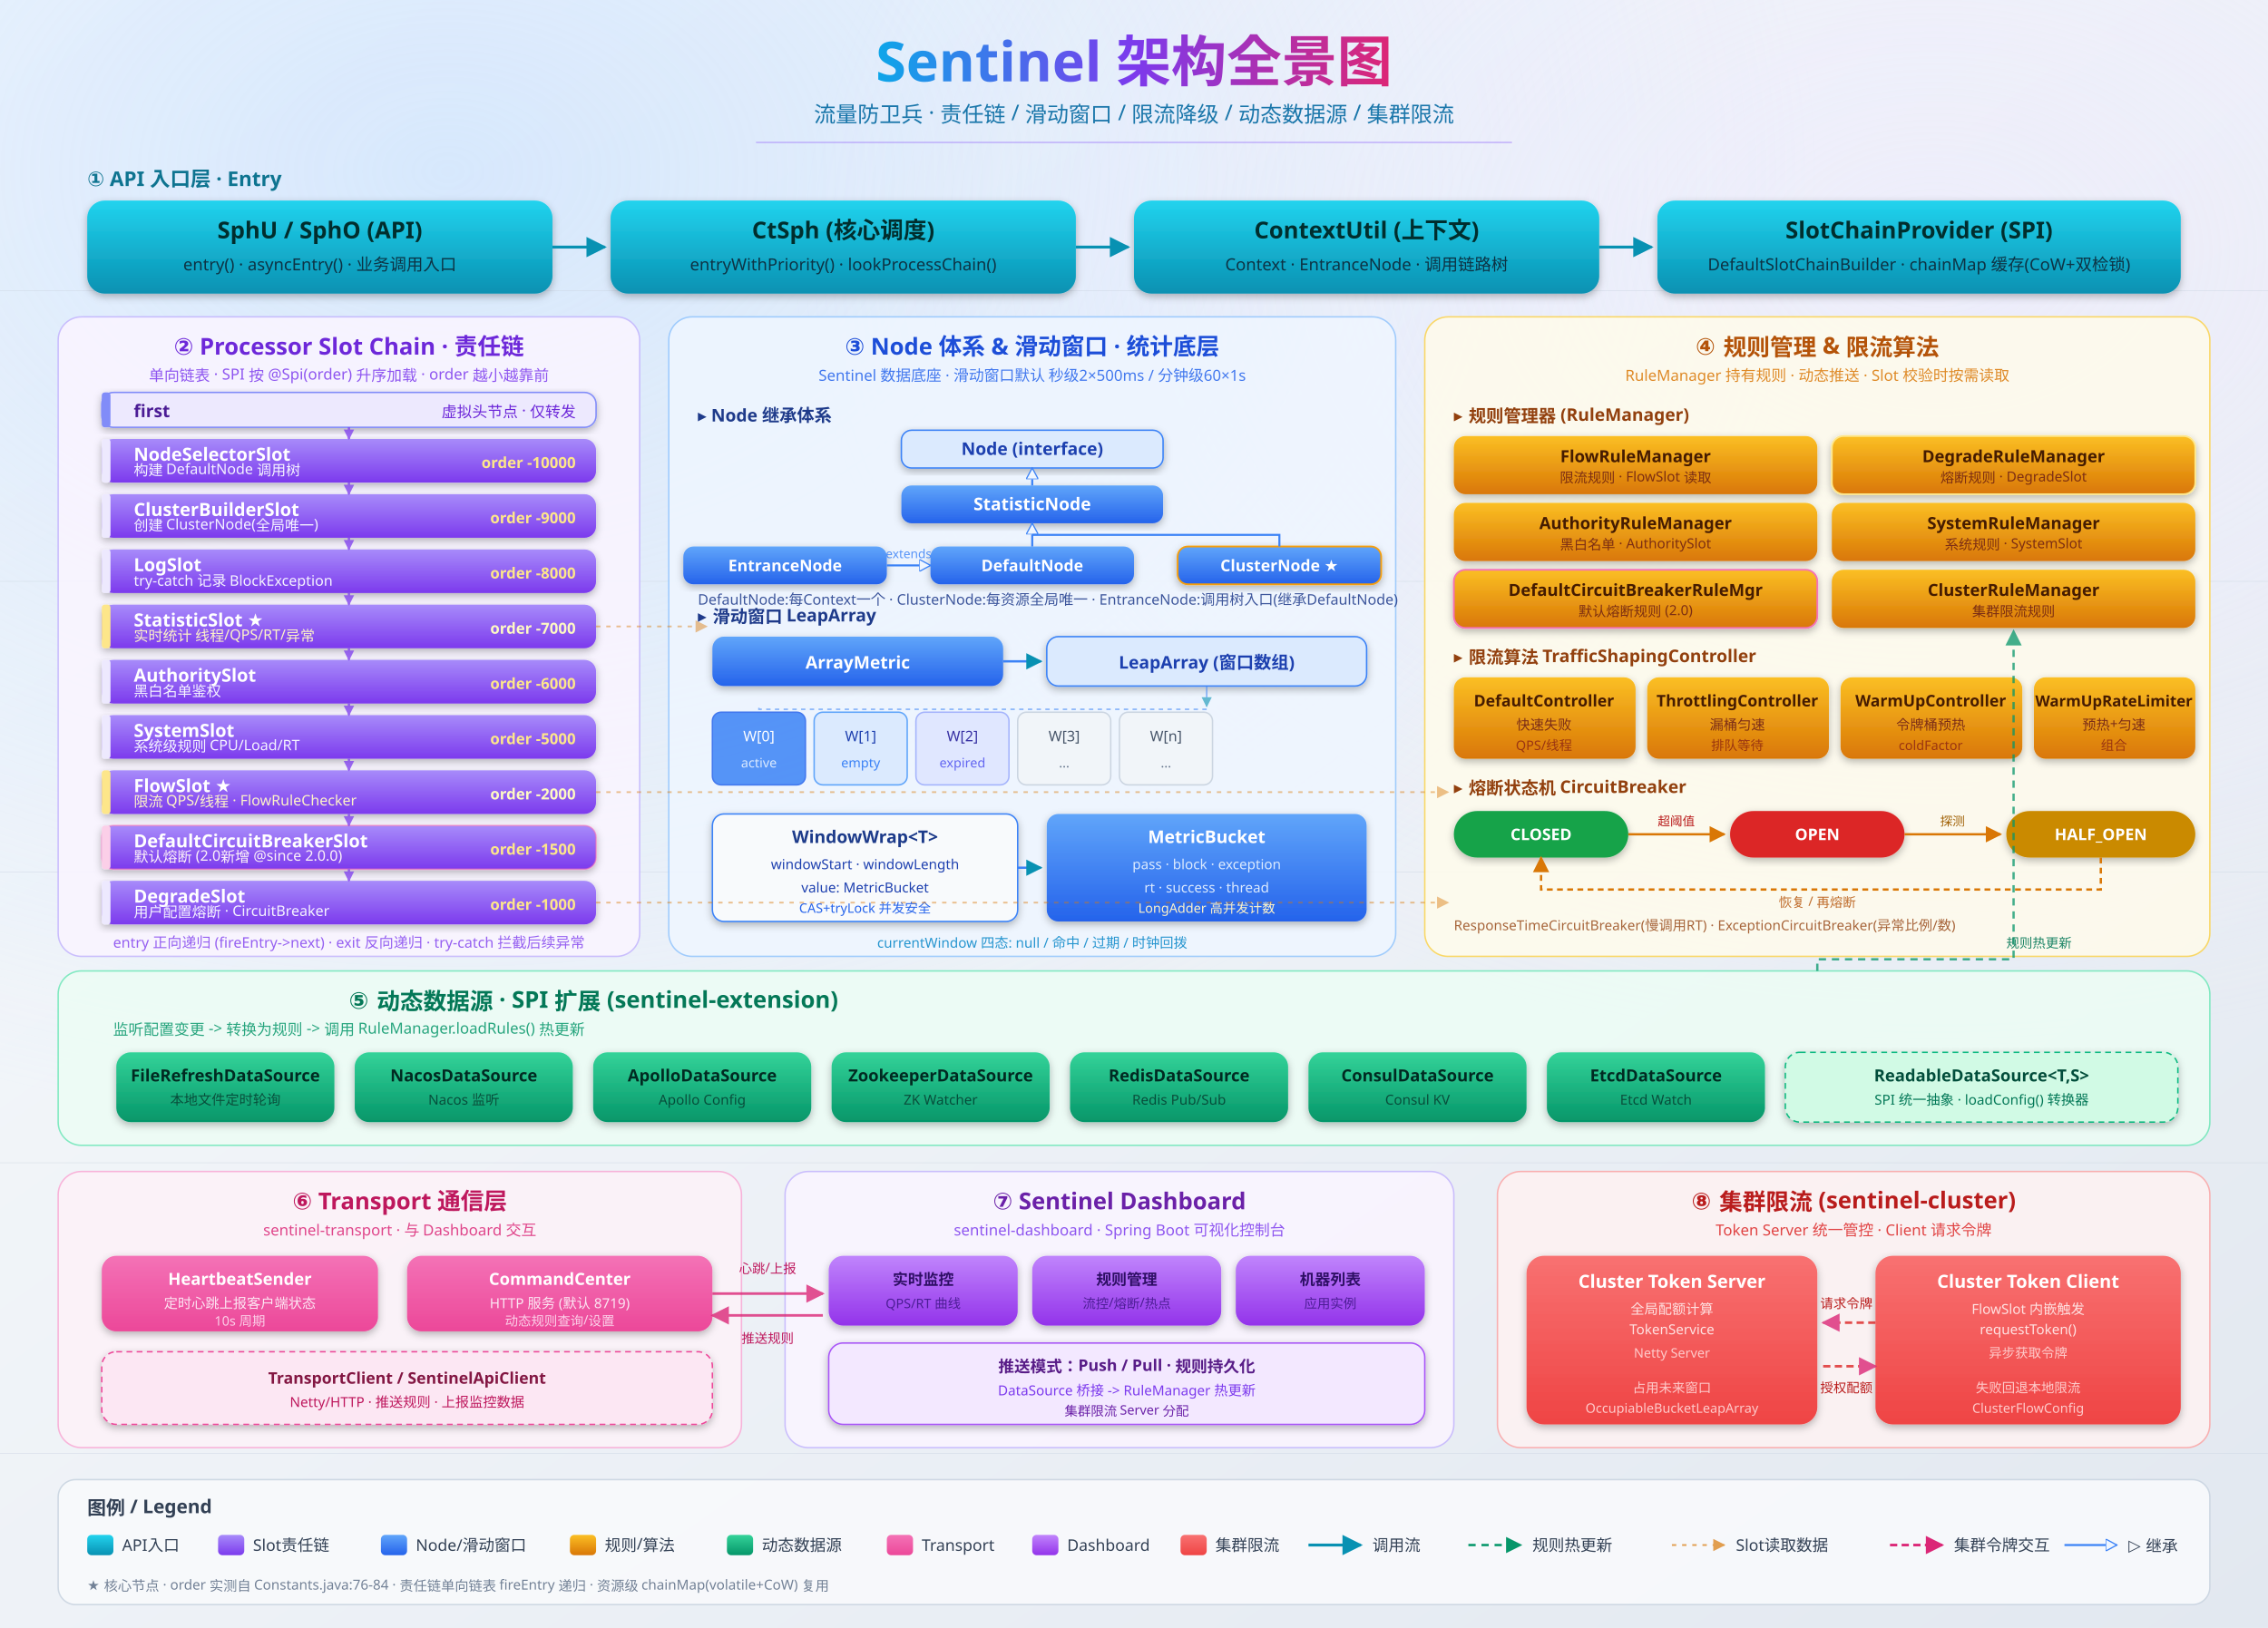
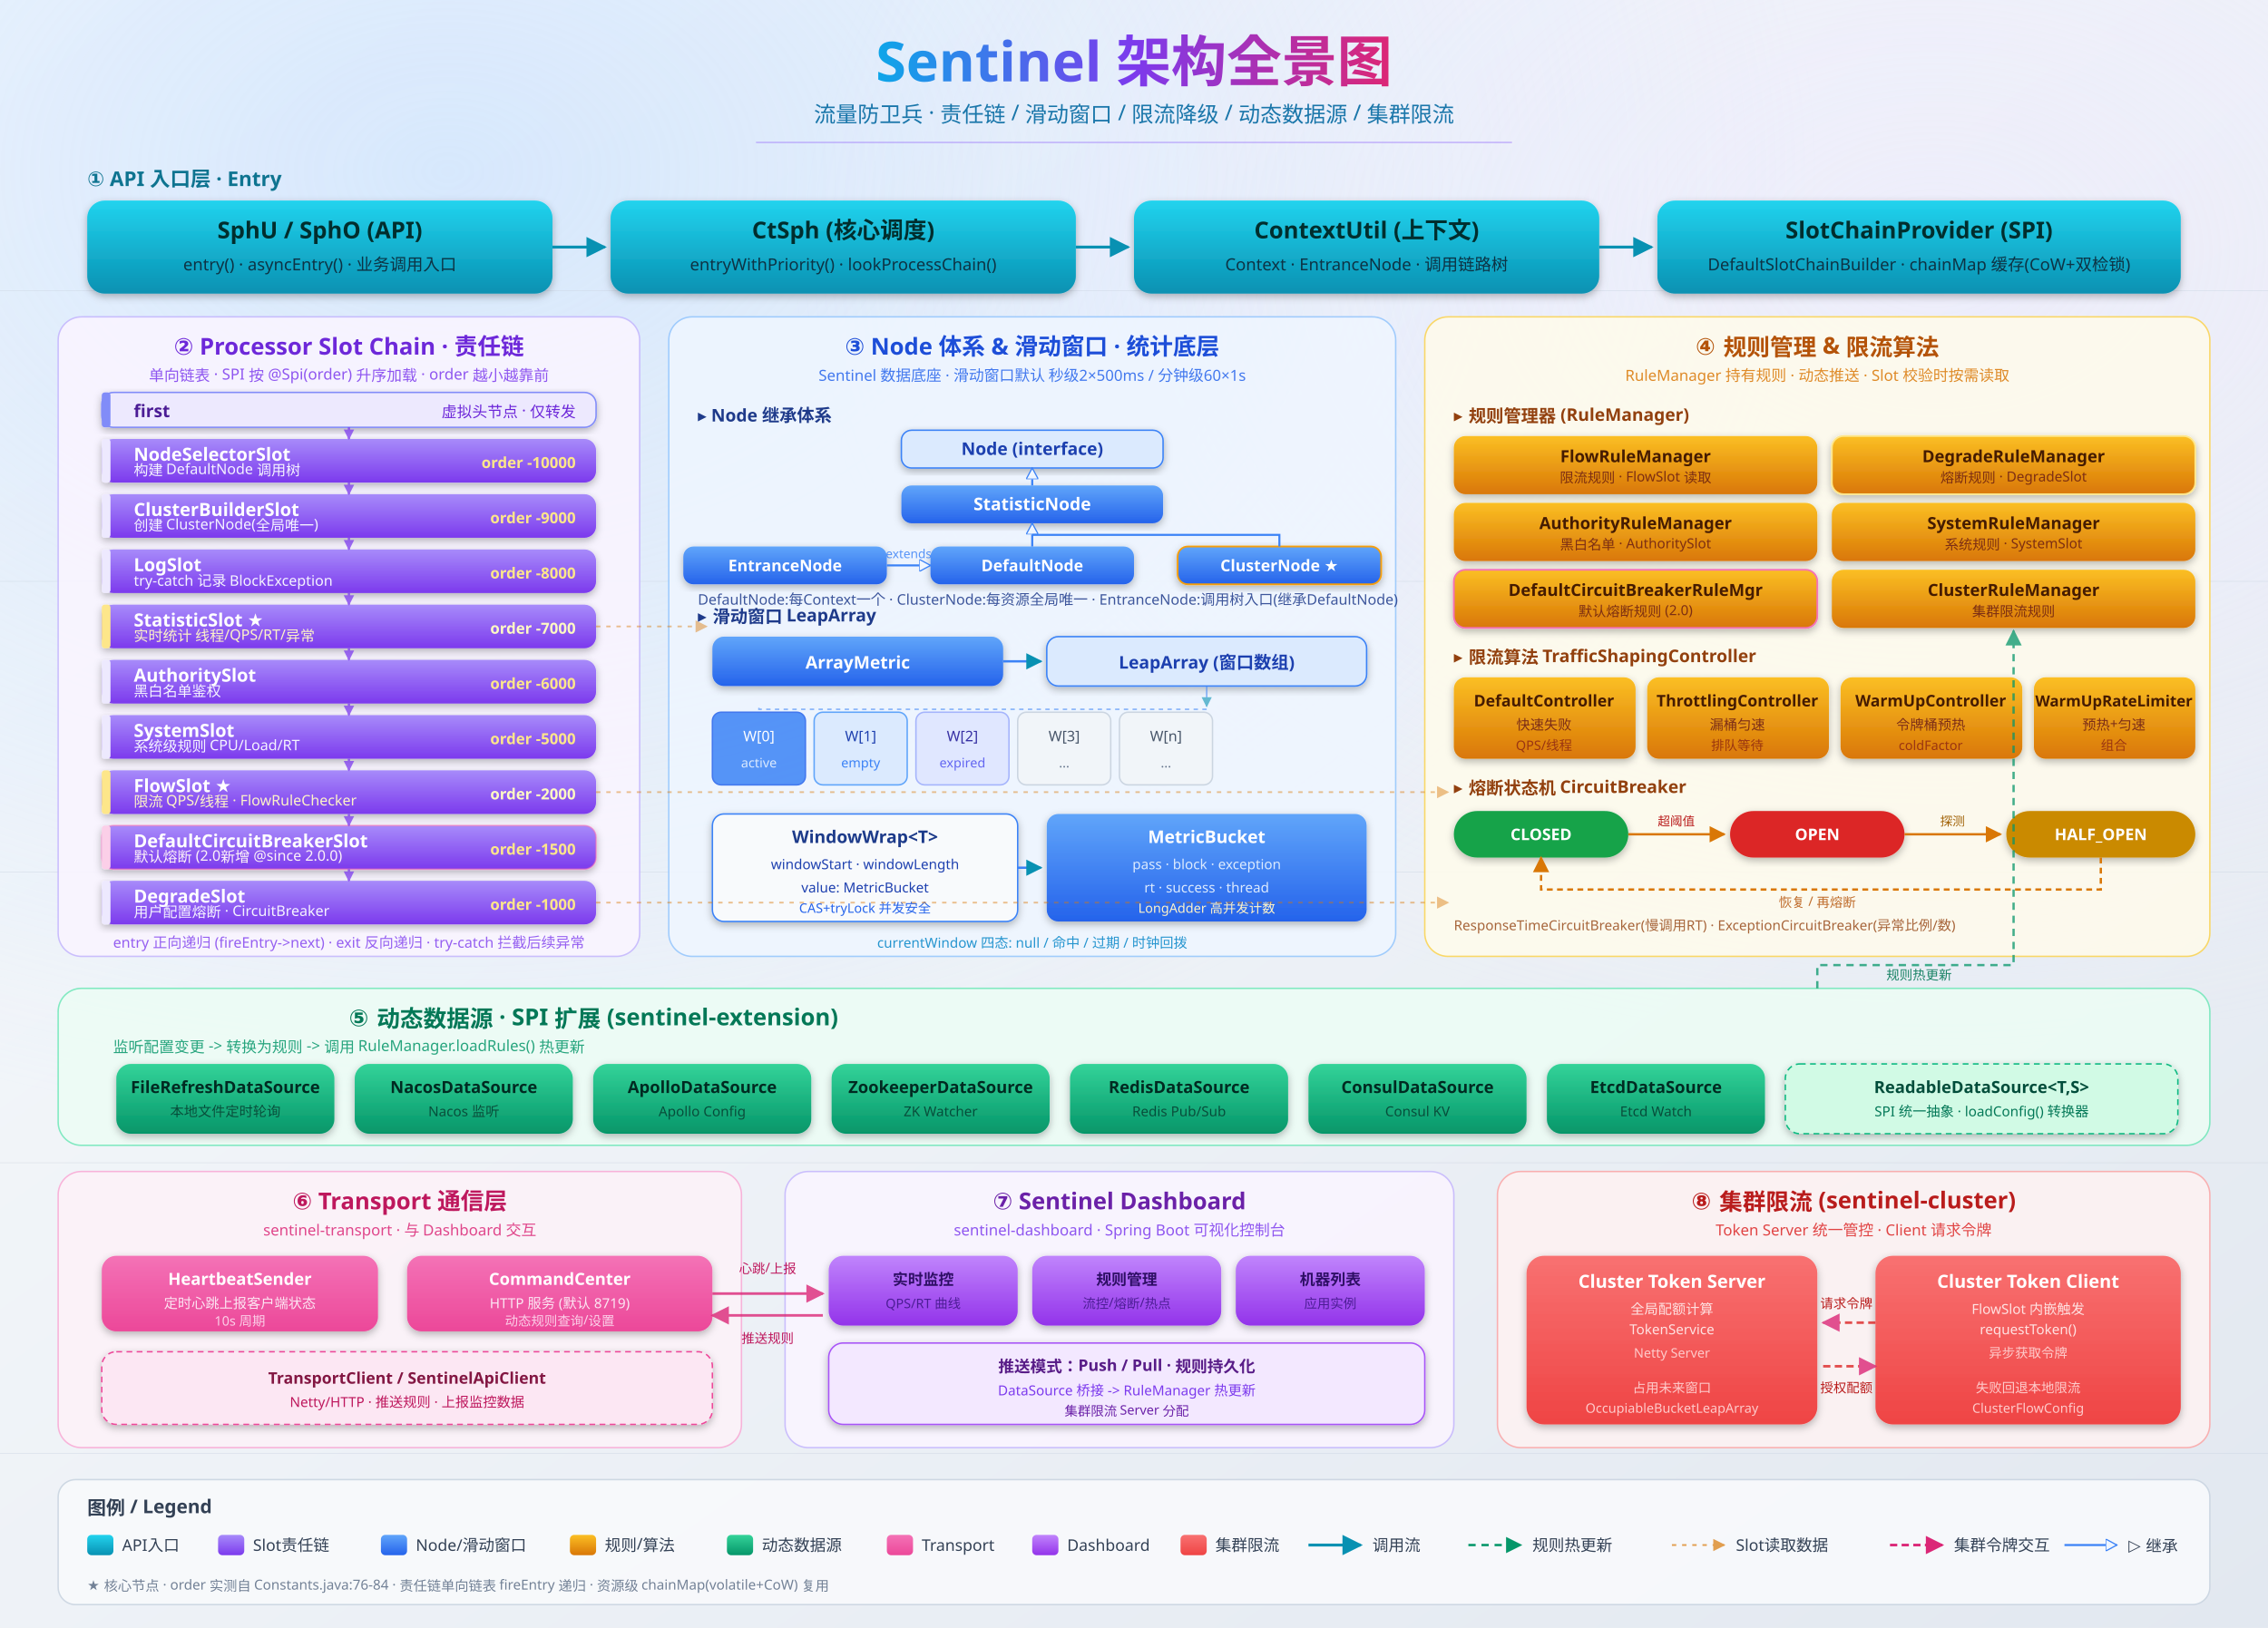
<svg xmlns="http://www.w3.org/2000/svg" width="1560" height="1120" viewBox="0 0 1560 1120" font-family="'Microsoft YaHei','PingFang SC','Segoe UI',sans-serif">
  <defs>
    <linearGradient id="bgGrad" x1="0" y1="0" x2="1" y2="1">
      <stop offset="0" stop-color="#f8fafc" />
      <stop offset="0.5" stop-color="#eef2f7" />
      <stop offset="1" stop-color="#e2e8f0" />
    </linearGradient>
    <radialGradient id="glow1" cx="0.2" cy="0.1" r="0.6">
      <stop offset="0" stop-color="#bfdbfe" stop-opacity="0.55" />
      <stop offset="1" stop-color="#bfdbfe" stop-opacity="0" />
    </radialGradient>
    <radialGradient id="glow2" cx="0.85" cy="0.15" r="0.5">
      <stop offset="0" stop-color="#ede9fe" stop-opacity="0.5" />
      <stop offset="1" stop-color="#ede9fe" stop-opacity="0" />
    </radialGradient>
    <linearGradient id="gEntry" x1="0" y1="0" x2="0" y2="1">
      <stop offset="0" stop-color="#22d3ee" />
      <stop offset="1" stop-color="#0891b2" />
    </linearGradient>
    <linearGradient id="gSlot" x1="0" y1="0" x2="0" y2="1">
      <stop offset="0" stop-color="#a78bfa" />
      <stop offset="1" stop-color="#7c3aed" />
    </linearGradient>
    <linearGradient id="gNode" x1="0" y1="0" x2="0" y2="1">
      <stop offset="0" stop-color="#60a5fa" />
      <stop offset="1" stop-color="#2563eb" />
    </linearGradient>
    <linearGradient id="gRule" x1="0" y1="0" x2="0" y2="1">
      <stop offset="0" stop-color="#fbbf24" />
      <stop offset="1" stop-color="#d97706" />
    </linearGradient>
    <linearGradient id="gDs" x1="0" y1="0" x2="0" y2="1">
      <stop offset="0" stop-color="#34d399" />
      <stop offset="1" stop-color="#059669" />
    </linearGradient>
    <linearGradient id="gTrans" x1="0" y1="0" x2="0" y2="1">
      <stop offset="0" stop-color="#f472b6" />
      <stop offset="1" stop-color="#ec4899" />
    </linearGradient>
    <linearGradient id="gCluster" x1="0" y1="0" x2="0" y2="1">
      <stop offset="0" stop-color="#f87171" />
      <stop offset="1" stop-color="#ef4444" />
    </linearGradient>
    <linearGradient id="gDash" x1="0" y1="0" x2="0" y2="1">
      <stop offset="0" stop-color="#c084fc" />
      <stop offset="1" stop-color="#9333ea" />
    </linearGradient>
    <linearGradient id="titleGrad" x1="0" y1="0" x2="1" y2="0">
      <stop offset="0" stop-color="#0ea5e9" />
      <stop offset="0.5" stop-color="#7c3aed" />
      <stop offset="1" stop-color="#db2777" />
    </linearGradient>
    <filter id="shadow" x="-20%" y="-20%" width="140%" height="140%">
      <feGaussianBlur in="SourceAlpha" stdDeviation="2.5" />
      <feOffset dx="0" dy="2" result="off" />
      <feComponentTransfer>
        <feFuncA type="linear" slope="0.28" />
      </feComponentTransfer>
      <feMerge>
        <feMergeNode />
        <feMergeNode in="SourceGraphic" />
      </feMerge>
    </filter>
    <marker id="arr" viewBox="0 0 10 10" refX="9" refY="5" markerWidth="7" markerHeight="7" orient="auto">
      <path d="M0,0 L10,5 L0,10 z" fill="#0891b2" />
    </marker>
    <marker id="arrV" viewBox="0 0 10 10" refX="9" refY="5" markerWidth="7" markerHeight="7" orient="auto">
      <path d="M0,0 L10,5 L0,10 z" fill="#7c3aed" />
    </marker>
    <marker id="arrG" viewBox="0 0 10 10" refX="9" refY="5" markerWidth="7" markerHeight="7" orient="auto">
      <path d="M0,0 L10,5 L0,10 z" fill="#059669" />
    </marker>
    <marker id="arrP" viewBox="0 0 10 10" refX="9" refY="5" markerWidth="7" markerHeight="7" orient="auto">
      <path d="M0,0 L10,5 L0,10 z" fill="#db2777" />
    </marker>
    <marker id="arrD" viewBox="0 0 10 10" refX="9" refY="5" markerWidth="7" markerHeight="7" orient="auto">
      <path d="M0,0 L10,5 L0,10 z" fill="#d97706" />
    </marker>
    <marker id="arrVs" viewBox="0 0 10 10" refX="9" refY="5" markerWidth="4.5" markerHeight="4.5" orient="auto">
      <path d="M0,0 L10,5 L0,10 z" fill="#7c3aed" />
    </marker>
    <marker id="arrUml" viewBox="0 0 12 12" refX="11" refY="6" markerWidth="6" markerHeight="6" orient="auto">
      <path d="M0,0 L11,6 L0,12 z" fill="#eff6ff" stroke="#3b82f6" stroke-width="1.2" />
    </marker>
  </defs>
  <rect width="1560" height="1120" fill="url(#bgGrad)" />
  <rect width="1560" height="1120" fill="url(#glow1)" />
  <rect width="1560" height="1120" fill="url(#glow2)" />
  <g stroke="#cbd5e1" stroke-width="0.5" opacity="0.55">
    <path d="M0 200 H1560 M0 400 H1560 M0 600 H1560 M0 800 H1560 M0 1000 H1560" />
  </g>
  <text x="780" y="56" text-anchor="middle" font-size="38" font-weight="800" fill="url(#titleGrad)">Sentinel 架构全景图</text>
  <text x="780" y="84" text-anchor="middle" font-size="15" fill="#0369a1" opacity="0.9">流量防卫兵 · 责任链 / 滑动窗口 / 限流降级 / 动态数据源 / 集群限流</text>
  <line x1="520" y1="98" x2="1040" y2="98" stroke="#a78bfa" stroke-width="1" opacity="0.6" />
  <text x="60" y="128" font-size="14" font-weight="700" fill="#0e7490">① API 入口层 · Entry</text>
  <g filter="url(#shadow)">
    <rect x="60" y="138" width="320" height="64" rx="12" fill="url(#gEntry)" />
    <text x="220" y="164" text-anchor="middle" font-size="16" font-weight="700" fill="#042f2e">SphU / SphO  (API)</text>
    <text x="220" y="186" text-anchor="middle" font-size="11.5" fill="#083344">entry() · asyncEntry() · 业务调用入口</text>
  </g>
  <g filter="url(#shadow)">
    <rect x="420" y="138" width="320" height="64" rx="12" fill="url(#gEntry)" />
    <text x="580" y="164" text-anchor="middle" font-size="16" font-weight="700" fill="#042f2e">CtSph  (核心调度)</text>
    <text x="580" y="186" text-anchor="middle" font-size="11.5" fill="#083344">entryWithPriority() · lookProcessChain()</text>
  </g>
  <g filter="url(#shadow)">
    <rect x="780" y="138" width="320" height="64" rx="12" fill="url(#gEntry)" />
    <text x="940" y="164" text-anchor="middle" font-size="16" font-weight="700" fill="#042f2e">ContextUtil  (上下文)</text>
    <text x="940" y="186" text-anchor="middle" font-size="11.5" fill="#083344">Context · EntranceNode · 调用链路树</text>
  </g>
  <g filter="url(#shadow)">
    <rect x="1140" y="138" width="360" height="64" rx="12" fill="url(#gEntry)" />
    <text x="1320" y="164" text-anchor="middle" font-size="16" font-weight="700" fill="#042f2e">SlotChainProvider (SPI)</text>
    <text x="1320" y="186" text-anchor="middle" font-size="11.5" fill="#083344">DefaultSlotChainBuilder · chainMap 缓存(CoW+双检锁)</text>
  </g>
  <g stroke="#0891b2" stroke-width="2" fill="none" marker-end="url(#arr)">
    <path d="M380 170 H416" />
    <path d="M740 170 H776" />
    <path d="M1100 170 H1136" />
  </g>
  <rect x="40" y="218" width="400" height="440" rx="16" fill="#faf5ff" opacity="0.85" stroke="#c4b5fd" stroke-width="1" />
  <text x="240" y="244" text-anchor="middle" font-size="16" font-weight="700" fill="#6d28d9">② Processor Slot Chain · 责任链</text>
  <text x="240" y="262" text-anchor="middle" font-size="10.5" fill="#7c3aed" opacity="0.85">单向链表 · SPI 按 @Spi(order) 升序加载 · order 越小越靠前</text>
  <g filter="url(#shadow)">
    <rect x="70" y="270" width="340" height="24" rx="8" fill="#ede9fe" stroke="#818cf8" stroke-width="1" />
    <rect x="70" y="270" width="6" height="24" rx="2" fill="#818cf8" />
    <text x="92" y="287" font-size="12" font-weight="700" fill="#4c1d95">first</text>
    <text x="396" y="287" text-anchor="end" font-size="10.5" fill="#6d28d9">虚拟头节点 · 仅转发</text>
  </g>
  <g filter="url(#shadow)">
    <rect x="70" y="302" width="340" height="30" rx="8" fill="url(#gSlot)" />
    <rect x="70" y="302" width="6" height="30" rx="2" fill="#ede9fe" />
    <text x="92" y="317" font-size="12.5" font-weight="700" fill="#fff">NodeSelectorSlot</text>
    <text x="92" y="327" font-size="10" fill="#f5f3ff">构建 DefaultNode 调用树</text>
    <text x="396" y="322" text-anchor="end" font-size="10.5" font-weight="700" fill="#fde68a">order -10000</text>
  </g>
  <g filter="url(#shadow)">
    <rect x="70" y="340" width="340" height="30" rx="8" fill="url(#gSlot)" />
    <rect x="70" y="340" width="6" height="30" rx="2" fill="#ede9fe" />
    <text x="92" y="355" font-size="12.5" font-weight="700" fill="#fff">ClusterBuilderSlot</text>
    <text x="92" y="365" font-size="10" fill="#f5f3ff">创建 ClusterNode(全局唯一)</text>
    <text x="396" y="360" text-anchor="end" font-size="10.5" font-weight="700" fill="#fde68a">order -9000</text>
  </g>
  <g filter="url(#shadow)">
    <rect x="70" y="378" width="340" height="30" rx="8" fill="url(#gSlot)" />
    <rect x="70" y="378" width="6" height="30" rx="2" fill="#ede9fe" />
    <text x="92" y="393" font-size="12.5" font-weight="700" fill="#fff">LogSlot</text>
    <text x="92" y="403" font-size="10" fill="#f5f3ff">try-catch 记录 BlockException</text>
    <text x="396" y="398" text-anchor="end" font-size="10.5" font-weight="700" fill="#fde68a">order -8000</text>
  </g>
  <g filter="url(#shadow)">
    <rect x="70" y="416" width="340" height="30" rx="8" fill="url(#gSlot)" />
    <rect x="70" y="416" width="6" height="30" rx="2" fill="#fde68a" />
    <text x="92" y="431" font-size="12.5" font-weight="700" fill="#fff">StatisticSlot  ★</text>
    <text x="92" y="441" font-size="10" fill="#fef3c7">实时统计 线程/QPS/RT/异常</text>
    <text x="396" y="436" text-anchor="end" font-size="10.5" font-weight="700" fill="#fef9c3">order -7000</text>
  </g>
  <g filter="url(#shadow)">
    <rect x="70" y="454" width="340" height="30" rx="8" fill="url(#gSlot)" />
    <rect x="70" y="454" width="6" height="30" rx="2" fill="#ede9fe" />
    <text x="92" y="469" font-size="12.5" font-weight="700" fill="#fff">AuthoritySlot</text>
    <text x="92" y="479" font-size="10" fill="#f5f3ff">黑白名单鉴权</text>
    <text x="396" y="474" text-anchor="end" font-size="10.5" font-weight="700" fill="#fde68a">order -6000</text>
  </g>
  <g filter="url(#shadow)">
    <rect x="70" y="492" width="340" height="30" rx="8" fill="url(#gSlot)" />
    <rect x="70" y="492" width="6" height="30" rx="2" fill="#ede9fe" />
    <text x="92" y="507" font-size="12.5" font-weight="700" fill="#fff">SystemSlot</text>
    <text x="92" y="517" font-size="10" fill="#f5f3ff">系统级规则 CPU/Load/RT</text>
    <text x="396" y="512" text-anchor="end" font-size="10.5" font-weight="700" fill="#fde68a">order -5000</text>
  </g>
  <g filter="url(#shadow)">
    <rect x="70" y="530" width="340" height="30" rx="8" fill="url(#gSlot)" />
    <rect x="70" y="530" width="6" height="30" rx="2" fill="#fde68a" />
    <text x="92" y="545" font-size="12.5" font-weight="700" fill="#fff">FlowSlot  ★</text>
    <text x="92" y="555" font-size="10" fill="#fef3c7">限流 QPS/线程 · FlowRuleChecker</text>
    <text x="396" y="550" text-anchor="end" font-size="10.5" font-weight="700" fill="#fef9c3">order -2000</text>
  </g>
  <g filter="url(#shadow)">
    <rect x="70" y="568" width="340" height="30" rx="8" fill="url(#gSlot)" stroke="#f472b6" stroke-width="1" stroke-opacity="0.6" />
    <rect x="70" y="568" width="6" height="30" rx="2" fill="#fbcfe8" />
    <text x="92" y="583" font-size="12.5" font-weight="700" fill="#fff">DefaultCircuitBreakerSlot</text>
    <text x="92" y="593" font-size="10" fill="#fdf2f8">默认熔断 (2.0新增 @since 2.0.0)</text>
    <text x="396" y="588" text-anchor="end" font-size="10.5" font-weight="700" fill="#fde68a">order -1500</text>
  </g>
  <g filter="url(#shadow)">
    <rect x="70" y="606" width="340" height="30" rx="8" fill="url(#gSlot)" />
    <rect x="70" y="606" width="6" height="30" rx="2" fill="#ede9fe" />
    <text x="92" y="621" font-size="12.5" font-weight="700" fill="#fff">DegradeSlot</text>
    <text x="92" y="631" font-size="10" fill="#f5f3ff">用户配置熔断 · CircuitBreaker</text>
    <text x="396" y="626" text-anchor="end" font-size="10.5" font-weight="700" fill="#fde68a">order -1000</text>
  </g>
  <g stroke="#7c3aed" stroke-width="1.6" fill="none" marker-end="url(#arrVs)" opacity="0.75">
    <path d="M240 294 V302" />
    <path d="M240 332 V340" />
    <path d="M240 370 V378" />
    <path d="M240 408 V416" />
    <path d="M240 446 V454" />
    <path d="M240 484 V492" />
    <path d="M240 522 V530" />
    <path d="M240 560 V568" />
    <path d="M240 598 V606" />
  </g>
  <text x="240" y="652" text-anchor="middle" font-size="10" fill="#7c3aed" opacity="0.8">entry 正向递归 (fireEntry-&gt;next) · exit 反向递归 · try-catch 拦截后续异常</text>
  <rect x="460" y="218" width="500" height="440" rx="16" fill="#eff6ff" opacity="0.85" stroke="#93c5fd" stroke-width="1" />
  <text x="710" y="244" text-anchor="middle" font-size="16" font-weight="700" fill="#1d4ed8">③ Node 体系 &amp; 滑动窗口 · 统计底层</text>
  <text x="710" y="262" text-anchor="middle" font-size="10.5" fill="#2563eb" opacity="0.85">Sentinel 数据底座 · 滑动窗口默认 秒级2×500ms / 分钟级60×1s</text>
  <text x="480" y="290" font-size="12" font-weight="700" fill="#1e3a8a">▸ Node 继承体系</text>
  <g filter="url(#shadow)">
    <rect x="620" y="296" width="180" height="26" rx="7" fill="#dbeafe" stroke="#3b82f6" stroke-width="1" />
    <text x="710" y="313" text-anchor="middle" font-size="12" font-weight="700" fill="#1e40af">Node (interface)</text>
  </g>
  <g filter="url(#shadow)">
    <rect x="620" y="334" width="180" height="26" rx="7" fill="url(#gNode)" />
    <text x="710" y="351" text-anchor="middle" font-size="12" font-weight="700" fill="#fff">StatisticNode</text>
  </g>
  <path d="M710 334 V322" stroke="#3b82f6" stroke-width="1.4" fill="none" marker-end="url(#arrUml)" />
  <g filter="url(#shadow)">
    <rect x="470" y="376" width="140" height="26" rx="7" fill="url(#gNode)" />
    <text x="540" y="393" text-anchor="middle" font-size="11" font-weight="700" fill="#fff">EntranceNode</text>
  </g>
  <g filter="url(#shadow)">
    <rect x="640" y="376" width="140" height="26" rx="7" fill="url(#gNode)" />
    <text x="710" y="393" text-anchor="middle" font-size="11" font-weight="700" fill="#fff">DefaultNode</text>
  </g>
  <g filter="url(#shadow)">
    <rect x="810" y="376" width="140" height="26" rx="7" fill="url(#gNode)" stroke="#f59e0b" stroke-width="1.2" />
    <text x="880" y="393" text-anchor="middle" font-size="11" font-weight="700" fill="#fff">ClusterNode ★</text>
  </g>
  <path d="M710 376 V360" stroke="#3b82f6" stroke-width="1.4" fill="none" marker-end="url(#arrUml)" />
  <path d="M710 368 H880 V376" stroke="#3b82f6" stroke-width="1.4" fill="none" />
  <path d="M610 389 H640" stroke="#3b82f6" stroke-width="1.4" fill="none" marker-end="url(#arrUml)" />
  <text x="625" y="384" text-anchor="middle" font-size="8.5" fill="#3b82f6" opacity="0.85">extends</text>
  <text x="480" y="416" font-size="10" fill="#1e3a8a" opacity="0.85">DefaultNode:每Context一个 · ClusterNode:每资源全局唯一 · EntranceNode:调用树入口(继承DefaultNode)</text>
  <text x="480" y="428" font-size="12" font-weight="700" fill="#1e3a8a">▸ 滑动窗口 LeapArray</text>
  <g filter="url(#shadow)">
    <rect x="490" y="438" width="200" height="34" rx="8" fill="url(#gNode)" />
    <text x="590" y="460" text-anchor="middle" font-size="12" font-weight="700" fill="#fff">ArrayMetric</text>
  </g>
  <g filter="url(#shadow)">
    <rect x="720" y="438" width="220" height="34" rx="8" fill="#dbeafe" stroke="#3b82f6" stroke-width="1" />
    <text x="830" y="460" text-anchor="middle" font-size="12" font-weight="700" fill="#1e40af">LeapArray (窗口数组)</text>
  </g>
  <path d="M690 455 H716" stroke="#3b82f6" stroke-width="1.6" marker-end="url(#arr)" />
  <g>
    <rect x="490" y="490" width="64" height="50" rx="6" fill="#3b82f6" opacity="0.85" stroke="#2563eb" />
    <text x="522" y="510" text-anchor="middle" font-size="10" fill="#fff">W[0]</text>
    <text x="522" y="528" text-anchor="middle" font-size="9" fill="#dbeafe">active</text>
    <rect x="560" y="490" width="64" height="50" rx="6" fill="#dbeafe" stroke="#60a5fa" />
    <text x="592" y="510" text-anchor="middle" font-size="10" fill="#1e40af">W[1]</text>
    <text x="592" y="528" text-anchor="middle" font-size="9" fill="#3b82f6">empty</text>
    <rect x="630" y="490" width="64" height="50" rx="6" fill="#e0e7ff" stroke="#a5b4fc" />
    <text x="662" y="510" text-anchor="middle" font-size="10" fill="#3730a3">W[2]</text>
    <text x="662" y="528" text-anchor="middle" font-size="9" fill="#6366f1">expired</text>
    <rect x="700" y="490" width="64" height="50" rx="6" fill="#f1f5f9" stroke="#cbd5e1" />
    <text x="732" y="510" text-anchor="middle" font-size="10" fill="#475569">W[3]</text>
    <text x="732" y="528" text-anchor="middle" font-size="9" fill="#64748b">...</text>
    <rect x="770" y="490" width="64" height="50" rx="6" fill="#f1f5f9" stroke="#cbd5e1" />
    <text x="802" y="510" text-anchor="middle" font-size="10" fill="#475569">W[n]</text>
    <text x="802" y="528" text-anchor="middle" font-size="9" fill="#64748b">...</text>
  </g>
  <g stroke="#3b82f6" stroke-width="1" fill="none" opacity="0.6">
    <path d="M830 472 V486" marker-end="url(#arr)" />
    <path d="M830 488 H522 V486" stroke-dasharray="3,3" />
  </g>
  <g filter="url(#shadow)">
    <rect x="490" y="560" width="210" height="74" rx="8" fill="#f8fafc" stroke="#3b82f6" stroke-width="1" />
    <text x="595" y="580" text-anchor="middle" font-size="12" font-weight="700" fill="#1e3a8a">WindowWrap&lt;T&gt;</text>
    <text x="595" y="598" text-anchor="middle" font-size="9.5" fill="#1e40af">windowStart · windowLength</text>
    <text x="595" y="614" text-anchor="middle" font-size="9.5" fill="#1e40af">value: MetricBucket</text>
    <text x="595" y="628" text-anchor="middle" font-size="9" fill="#2563eb">CAS+tryLock 并发安全</text>
  </g>
  <g filter="url(#shadow)">
    <rect x="720" y="560" width="220" height="74" rx="8" fill="url(#gNode)" />
    <text x="830" y="580" text-anchor="middle" font-size="12" font-weight="700" fill="#fff">MetricBucket</text>
    <text x="830" y="598" text-anchor="middle" font-size="9.5" fill="#dbeafe">pass · block · exception</text>
    <text x="830" y="614" text-anchor="middle" font-size="9.5" fill="#dbeafe">rt · success · thread</text>
    <text x="830" y="628" text-anchor="middle" font-size="9" fill="#fef3c7">LongAdder 高并发计数</text>
  </g>
  <path d="M700 597 H716" stroke="#3b82f6" stroke-width="1.6" marker-end="url(#arr)" />
  <text x="710" y="652" text-anchor="middle" font-size="9.5" fill="#0284c7" opacity="0.85">currentWindow 四态: null / 命中 / 过期 / 时钟回拨</text>
  <rect x="980" y="218" width="540" height="440" rx="16" fill="#fffbeb" opacity="0.85" stroke="#fcd34d" stroke-width="1" />
  <text x="1250" y="244" text-anchor="middle" font-size="16" font-weight="700" fill="#b45309">④ 规则管理 &amp; 限流算法</text>
  <text x="1250" y="262" text-anchor="middle" font-size="10.5" fill="#d97706" opacity="0.85">RuleManager 持有规则 · 动态推送 · Slot 校验时按需读取</text>
  <text x="1000" y="290" font-size="12" font-weight="700" fill="#92400e">▸ 规则管理器 (RuleManager)</text>
  <g filter="url(#shadow)">
    <rect x="1000" y="300" width="250" height="40" rx="8" fill="url(#gRule)" />
    <text x="1125" y="318" text-anchor="middle" font-size="11.5" font-weight="700" fill="#451a03">FlowRuleManager</text>
    <text x="1125" y="332" text-anchor="middle" font-size="9.5" fill="#7c2d12">限流规则 · FlowSlot 读取</text>
  </g>
  <g filter="url(#shadow)">
    <rect x="1260" y="300" width="250" height="40" rx="8" fill="url(#gRule)" stroke="#fde68a" stroke-width="1.2" />
    <text x="1385" y="318" text-anchor="middle" font-size="11.5" font-weight="700" fill="#451a03">DegradeRuleManager</text>
    <text x="1385" y="332" text-anchor="middle" font-size="9.5" fill="#7c2d12">熔断规则 · DegradeSlot</text>
  </g>
  <g filter="url(#shadow)">
    <rect x="1000" y="346" width="250" height="40" rx="8" fill="url(#gRule)" />
    <text x="1125" y="364" text-anchor="middle" font-size="11.5" font-weight="700" fill="#451a03">AuthorityRuleManager</text>
    <text x="1125" y="378" text-anchor="middle" font-size="9.5" fill="#7c2d12">黑白名单 · AuthoritySlot</text>
  </g>
  <g filter="url(#shadow)">
    <rect x="1260" y="346" width="250" height="40" rx="8" fill="url(#gRule)" />
    <text x="1385" y="364" text-anchor="middle" font-size="11.5" font-weight="700" fill="#451a03">SystemRuleManager</text>
    <text x="1385" y="378" text-anchor="middle" font-size="9.5" fill="#7c2d12">系统规则 · SystemSlot</text>
  </g>
  <g filter="url(#shadow)">
    <rect x="1000" y="392" width="250" height="40" rx="8" fill="url(#gRule)" stroke="#f472b6" stroke-width="1.2" />
    <text x="1125" y="410" text-anchor="middle" font-size="11.5" font-weight="700" fill="#451a03">DefaultCircuitBreakerRuleMgr</text>
    <text x="1125" y="424" text-anchor="middle" font-size="9.5" fill="#7c2d12">默认熔断规则 (2.0)</text>
  </g>
  <g filter="url(#shadow)">
    <rect x="1260" y="392" width="250" height="40" rx="8" fill="url(#gRule)" />
    <text x="1385" y="410" text-anchor="middle" font-size="11.5" font-weight="700" fill="#451a03">ClusterRuleManager</text>
    <text x="1385" y="424" text-anchor="middle" font-size="9.5" fill="#7c2d12">集群限流规则</text>
  </g>
  <text x="1000" y="456" font-size="12" font-weight="700" fill="#92400e">▸ 限流算法 TrafficShapingController</text>
  <g filter="url(#shadow)">
    <rect x="1000" y="466" width="125" height="56" rx="8" fill="url(#gRule)" />
    <text x="1062" y="486" text-anchor="middle" font-size="11" font-weight="700" fill="#451a03">DefaultController</text>
    <text x="1062" y="502" text-anchor="middle" font-size="9.5" fill="#7c2d12">快速失败</text>
    <text x="1062" y="516" text-anchor="middle" font-size="9" fill="#9a3412">QPS/线程</text>
  </g>
  <g filter="url(#shadow)">
    <rect x="1133" y="466" width="125" height="56" rx="8" fill="url(#gRule)" />
    <text x="1195" y="486" text-anchor="middle" font-size="11" font-weight="700" fill="#451a03">ThrottlingController</text>
    <text x="1195" y="502" text-anchor="middle" font-size="9.5" fill="#7c2d12">漏桶匀速</text>
    <text x="1195" y="516" text-anchor="middle" font-size="9" fill="#9a3412">排队等待</text>
  </g>
  <g filter="url(#shadow)">
    <rect x="1266" y="466" width="125" height="56" rx="8" fill="url(#gRule)" />
    <text x="1328" y="486" text-anchor="middle" font-size="11" font-weight="700" fill="#451a03">WarmUpController</text>
    <text x="1328" y="502" text-anchor="middle" font-size="9.5" fill="#7c2d12">令牌桶预热</text>
    <text x="1328" y="516" text-anchor="middle" font-size="9" fill="#9a3412">coldFactor</text>
  </g>
  <g filter="url(#shadow)">
    <rect x="1399" y="466" width="111" height="56" rx="8" fill="url(#gRule)" />
    <text x="1454" y="486" text-anchor="middle" font-size="10.5" font-weight="700" fill="#451a03">WarmUpRateLimiter</text>
    <text x="1454" y="502" text-anchor="middle" font-size="9.5" fill="#7c2d12">预热+匀速</text>
    <text x="1454" y="516" text-anchor="middle" font-size="9" fill="#9a3412">组合</text>
  </g>
  <text x="1000" y="546" font-size="12" font-weight="700" fill="#92400e">▸ 熔断状态机 CircuitBreaker</text>
  <g filter="url(#shadow)">
    <rect x="1000" y="558" width="120" height="32" rx="16" fill="#16a34a" />
    <text x="1060" y="578" text-anchor="middle" font-size="11" font-weight="700" fill="#fff">CLOSED</text>
  </g>
  <g filter="url(#shadow)">
    <rect x="1190" y="558" width="120" height="32" rx="16" fill="#dc2626" />
    <text x="1250" y="578" text-anchor="middle" font-size="11" font-weight="700" fill="#fff">OPEN</text>
  </g>
  <g filter="url(#shadow)">
    <rect x="1380" y="558" width="130" height="32" rx="16" fill="#ca8a04" />
    <text x="1445" y="578" text-anchor="middle" font-size="11" font-weight="700" fill="#fff">HALF_OPEN</text>
  </g>
  <g stroke="#d97706" stroke-width="1.6" fill="none" marker-end="url(#arrD)">
    <path d="M1120 574 H1186" />
    <path d="M1310 574 H1376" />
    <path d="M1445 590 V612 H1060 V590" stroke-dasharray="4,3" />
  </g>
  <text x="1153" y="568" text-anchor="middle" font-size="8.5" fill="#b91c1c">超阈值</text>
  <text x="1343" y="568" text-anchor="middle" font-size="8.5" fill="#a16207">探测</text>
  <text x="1250" y="624" text-anchor="middle" font-size="9" fill="#b45309" opacity="0.85">恢复 / 再熔断</text>
  <text x="1000" y="640" font-size="9.5" fill="#92400e" opacity="0.8">ResponseTimeCircuitBreaker(慢调用RT) · ExceptionCircuitBreaker(异常比例/数)</text>
-   <rect x="40" y="668" width="1480" height="120" rx="16" fill="#ecfdf5" opacity="0.85" stroke="#6ee7b7" stroke-width="1" />
-   <text x="240" y="694" font-size="16" font-weight="700" fill="#047857">⑤ 动态数据源 · SPI 扩展 (sentinel-extension)</text>
-   <text x="240" y="712" text-anchor="middle" font-size="10.5" fill="#059669" opacity="0.85">监听配置变更 -&gt; 转换为规则 -&gt; 调用 RuleManager.loadRules() 热更新</text>
-   <g filter="url(#shadow)">
-     <rect x="80" y="724" width="150" height="48" rx="10" fill="url(#gDs)" />
-     <text x="155" y="744" text-anchor="middle" font-size="11.5" font-weight="700" fill="#022c22">FileRefreshDataSource</text>
-     <text x="155" y="760" text-anchor="middle" font-size="9.5" fill="#064e3b">本地文件定时轮询</text>
-   </g>
-   <g filter="url(#shadow)">
-     <rect x="244" y="724" width="150" height="48" rx="10" fill="url(#gDs)" />
-     <text x="319" y="744" text-anchor="middle" font-size="11.5" font-weight="700" fill="#022c22">NacosDataSource</text>
-     <text x="319" y="760" text-anchor="middle" font-size="9.5" fill="#064e3b">Nacos 监听</text>
-   </g>
-   <g filter="url(#shadow)">
-     <rect x="408" y="724" width="150" height="48" rx="10" fill="url(#gDs)" />
-     <text x="483" y="744" text-anchor="middle" font-size="11.5" font-weight="700" fill="#022c22">ApolloDataSource</text>
-     <text x="483" y="760" text-anchor="middle" font-size="9.5" fill="#064e3b">Apollo Config</text>
-   </g>
-   <g filter="url(#shadow)">
-     <rect x="572" y="724" width="150" height="48" rx="10" fill="url(#gDs)" />
-     <text x="647" y="744" text-anchor="middle" font-size="11.5" font-weight="700" fill="#022c22">ZookeeperDataSource</text>
-     <text x="647" y="760" text-anchor="middle" font-size="9.5" fill="#064e3b">ZK Watcher</text>
-   </g>
-   <g filter="url(#shadow)">
-     <rect x="736" y="724" width="150" height="48" rx="10" fill="url(#gDs)" />
-     <text x="811" y="744" text-anchor="middle" font-size="11.5" font-weight="700" fill="#022c22">RedisDataSource</text>
-     <text x="811" y="760" text-anchor="middle" font-size="9.5" fill="#064e3b">Redis Pub/Sub</text>
-   </g>
-   <g filter="url(#shadow)">
-     <rect x="900" y="724" width="150" height="48" rx="10" fill="url(#gDs)" />
-     <text x="975" y="744" text-anchor="middle" font-size="11.5" font-weight="700" fill="#022c22">ConsulDataSource</text>
-     <text x="975" y="760" text-anchor="middle" font-size="9.5" fill="#064e3b">Consul KV</text>
-   </g>
-   <g filter="url(#shadow)">
-     <rect x="1064" y="724" width="150" height="48" rx="10" fill="url(#gDs)" />
-     <text x="1139" y="744" text-anchor="middle" font-size="11.5" font-weight="700" fill="#022c22">EtcdDataSource</text>
-     <text x="1139" y="760" text-anchor="middle" font-size="9.5" fill="#064e3b">Etcd Watch</text>
-   </g>
-   <g filter="url(#shadow)">
-     <rect x="1228" y="724" width="270" height="48" rx="10" fill="#d1fae5" stroke="#10b981" stroke-width="1" stroke-dasharray="4,3" />
-     <text x="1363" y="744" text-anchor="middle" font-size="11.5" font-weight="700" fill="#064e3b">ReadableDataSource&lt;T,S&gt;</text>
-     <text x="1363" y="760" text-anchor="middle" font-size="9.5" fill="#047857">SPI 统一抽象 · loadConfig() 转换器</text>
+   <rect x="40" y="680" width="1480" height="108" rx="16" fill="#ecfdf5" opacity="0.85" stroke="#6ee7b7" stroke-width="1" />
+   <text x="240" y="706" font-size="16" font-weight="700" fill="#047857">⑤ 动态数据源 · SPI 扩展 (sentinel-extension)</text>
+   <text x="240" y="724" text-anchor="middle" font-size="10.5" fill="#059669" opacity="0.85">监听配置变更 -&gt; 转换为规则 -&gt; 调用 RuleManager.loadRules() 热更新</text>
+   <g filter="url(#shadow)">
+     <rect x="80" y="732" width="150" height="48" rx="10" fill="url(#gDs)" />
+     <text x="155" y="752" text-anchor="middle" font-size="11.5" font-weight="700" fill="#022c22">FileRefreshDataSource</text>
+     <text x="155" y="768" text-anchor="middle" font-size="9.5" fill="#064e3b">本地文件定时轮询</text>
+   </g>
+   <g filter="url(#shadow)">
+     <rect x="244" y="732" width="150" height="48" rx="10" fill="url(#gDs)" />
+     <text x="319" y="752" text-anchor="middle" font-size="11.5" font-weight="700" fill="#022c22">NacosDataSource</text>
+     <text x="319" y="768" text-anchor="middle" font-size="9.5" fill="#064e3b">Nacos 监听</text>
+   </g>
+   <g filter="url(#shadow)">
+     <rect x="408" y="732" width="150" height="48" rx="10" fill="url(#gDs)" />
+     <text x="483" y="752" text-anchor="middle" font-size="11.5" font-weight="700" fill="#022c22">ApolloDataSource</text>
+     <text x="483" y="768" text-anchor="middle" font-size="9.5" fill="#064e3b">Apollo Config</text>
+   </g>
+   <g filter="url(#shadow)">
+     <rect x="572" y="732" width="150" height="48" rx="10" fill="url(#gDs)" />
+     <text x="647" y="752" text-anchor="middle" font-size="11.5" font-weight="700" fill="#022c22">ZookeeperDataSource</text>
+     <text x="647" y="768" text-anchor="middle" font-size="9.5" fill="#064e3b">ZK Watcher</text>
+   </g>
+   <g filter="url(#shadow)">
+     <rect x="736" y="732" width="150" height="48" rx="10" fill="url(#gDs)" />
+     <text x="811" y="752" text-anchor="middle" font-size="11.5" font-weight="700" fill="#022c22">RedisDataSource</text>
+     <text x="811" y="768" text-anchor="middle" font-size="9.5" fill="#064e3b">Redis Pub/Sub</text>
+   </g>
+   <g filter="url(#shadow)">
+     <rect x="900" y="732" width="150" height="48" rx="10" fill="url(#gDs)" />
+     <text x="975" y="752" text-anchor="middle" font-size="11.5" font-weight="700" fill="#022c22">ConsulDataSource</text>
+     <text x="975" y="768" text-anchor="middle" font-size="9.5" fill="#064e3b">Consul KV</text>
+   </g>
+   <g filter="url(#shadow)">
+     <rect x="1064" y="732" width="150" height="48" rx="10" fill="url(#gDs)" />
+     <text x="1139" y="752" text-anchor="middle" font-size="11.5" font-weight="700" fill="#022c22">EtcdDataSource</text>
+     <text x="1139" y="768" text-anchor="middle" font-size="9.5" fill="#064e3b">Etcd Watch</text>
+   </g>
+   <g filter="url(#shadow)">
+     <rect x="1228" y="732" width="270" height="48" rx="10" fill="#d1fae5" stroke="#10b981" stroke-width="1" stroke-dasharray="4,3" />
+     <text x="1363" y="752" text-anchor="middle" font-size="11.5" font-weight="700" fill="#064e3b">ReadableDataSource&lt;T,S&gt;</text>
+     <text x="1363" y="768" text-anchor="middle" font-size="9.5" fill="#047857">SPI 统一抽象 · loadConfig() 转换器</text>
  </g>
  <g stroke="#059669" stroke-width="1.6" fill="none" marker-end="url(#arrG)" opacity="0.75">
-     <path d="M1250 668 V660 H1385 V434" stroke-dasharray="5,4" />
-   </g>
-   <text x="1380" y="652" font-size="9" fill="#047857" opacity="0.9">规则热更新</text>
+     <path d="M1250 680 V664 H1385 V434" stroke-dasharray="5,4" />
+   </g>
+   <text x="1320" y="674" text-anchor="middle" font-size="9" fill="#047857" opacity="0.9">规则热更新</text>
  <rect x="40" y="806" width="470" height="190" rx="16" fill="#fdf2f8" opacity="0.85" stroke="#f9a8d4" stroke-width="1" />
  <text x="275" y="832" text-anchor="middle" font-size="16" font-weight="700" fill="#be185d">⑥ Transport 通信层</text>
  <text x="275" y="850" text-anchor="middle" font-size="10.5" fill="#db2777" opacity="0.85">sentinel-transport · 与 Dashboard 交互</text>
  <g filter="url(#shadow)">
    <rect x="70" y="864" width="190" height="52" rx="10" fill="url(#gTrans)" />
    <text x="165" y="884" text-anchor="middle" font-size="11.5" font-weight="700" fill="#fff">HeartbeatSender</text>
    <text x="165" y="900" text-anchor="middle" font-size="9.5" fill="#fce7f3">定时心跳上报客户端状态</text>
    <text x="165" y="912" text-anchor="middle" font-size="9" fill="#fbcfe8">10s 周期</text>
  </g>
  <g filter="url(#shadow)">
    <rect x="280" y="864" width="210" height="52" rx="10" fill="url(#gTrans)" />
    <text x="385" y="884" text-anchor="middle" font-size="11.5" font-weight="700" fill="#fff">CommandCenter</text>
    <text x="385" y="900" text-anchor="middle" font-size="9.5" fill="#fce7f3">HTTP 服务 (默认 8719)</text>
    <text x="385" y="912" text-anchor="middle" font-size="9" fill="#fbcfe8">动态规则查询/设置</text>
  </g>
  <g filter="url(#shadow)">
    <rect x="70" y="930" width="420" height="50" rx="10" fill="#fce7f3" stroke="#ec4899" stroke-width="1" stroke-dasharray="4,3" />
    <text x="280" y="952" text-anchor="middle" font-size="11" font-weight="700" fill="#831843">TransportClient / SentinelApiClient</text>
    <text x="280" y="968" text-anchor="middle" font-size="9.5" fill="#be185d">Netty/HTTP · 推送规则 · 上报监控数据</text>
  </g>
  <rect x="540" y="806" width="460" height="190" rx="16" fill="#faf5ff" opacity="0.85" stroke="#c4b5fd" stroke-width="1" />
  <text x="770" y="832" text-anchor="middle" font-size="16" font-weight="700" fill="#6b21a8">⑦ Sentinel Dashboard</text>
  <text x="770" y="850" text-anchor="middle" font-size="10.5" fill="#7c3aed" opacity="0.85">sentinel-dashboard · Spring Boot 可视化控制台</text>
  <g filter="url(#shadow)">
    <rect x="570" y="864" width="130" height="48" rx="10" fill="url(#gDash)" />
    <text x="635" y="884" text-anchor="middle" font-size="10.5" font-weight="700" fill="#2e1065">实时监控</text>
    <text x="635" y="900" text-anchor="middle" font-size="9" fill="#4c1d95">QPS/RT 曲线</text>
  </g>
  <g filter="url(#shadow)">
    <rect x="710" y="864" width="130" height="48" rx="10" fill="url(#gDash)" />
    <text x="775" y="884" text-anchor="middle" font-size="10.5" font-weight="700" fill="#2e1065">规则管理</text>
    <text x="775" y="900" text-anchor="middle" font-size="9" fill="#4c1d95">流控/熔断/热点</text>
  </g>
  <g filter="url(#shadow)">
    <rect x="850" y="864" width="130" height="48" rx="10" fill="url(#gDash)" />
    <text x="915" y="884" text-anchor="middle" font-size="10.5" font-weight="700" fill="#2e1065">机器列表</text>
    <text x="915" y="900" text-anchor="middle" font-size="9" fill="#4c1d95">应用实例</text>
  </g>
  <g filter="url(#shadow)">
    <rect x="570" y="924" width="410" height="56" rx="10" fill="#f3e8ff" stroke="#a855f7" stroke-width="1" />
    <text x="775" y="944" text-anchor="middle" font-size="11" font-weight="700" fill="#581c87">推送模式：Push / Pull · 规则持久化</text>
    <text x="775" y="960" text-anchor="middle" font-size="9.5" fill="#7c3aed">DataSource 桥接 -&gt; RuleManager 热更新</text>
    <text x="775" y="974" text-anchor="middle" font-size="9" fill="#6b21a8">集群限流 Server 分配</text>
  </g>
  <g stroke="#db2777" stroke-width="1.8" fill="none" marker-end="url(#arrP)" opacity="0.8">
    <path d="M490 890 H566" />
    <path d="M566 905 H490" marker-end="url(#arrP)" />
  </g>
  <text x="528" y="876" text-anchor="middle" font-size="9" fill="#be185d">心跳/上报</text>
  <text x="528" y="924" text-anchor="middle" font-size="9" fill="#be185d">推送规则</text>
  <rect x="1030" y="806" width="490" height="190" rx="16" fill="#fef2f2" opacity="0.85" stroke="#fca5a5" stroke-width="1" />
  <text x="1275" y="832" text-anchor="middle" font-size="16" font-weight="700" fill="#b91c1c">⑧ 集群限流 (sentinel-cluster)</text>
  <text x="1275" y="850" text-anchor="middle" font-size="10.5" fill="#dc2626" opacity="0.85">Token Server 统一管控 · Client 请求令牌</text>
  <g filter="url(#shadow)">
    <rect x="1050" y="864" width="200" height="116" rx="12" fill="url(#gCluster)" />
    <text x="1150" y="886" text-anchor="middle" font-size="12.5" font-weight="700" fill="#fff">Cluster Token Server</text>
    <text x="1150" y="904" text-anchor="middle" font-size="9.5" fill="#fee2e2">全局配额计算</text>
    <text x="1150" y="918" text-anchor="middle" font-size="9.5" fill="#fee2e2">TokenService</text>
    <text x="1150" y="934" text-anchor="middle" font-size="9" fill="#fecaca">Netty Server</text>
    <text x="1150" y="958" text-anchor="middle" font-size="9" fill="#fecaca">占用未来窗口</text>
    <text x="1150" y="972" text-anchor="middle" font-size="9" fill="#fecaca">OccupiableBucketLeapArray</text>
  </g>
  <g filter="url(#shadow)">
    <rect x="1290" y="864" width="210" height="116" rx="12" fill="url(#gCluster)" />
    <text x="1395" y="886" text-anchor="middle" font-size="12.5" font-weight="700" fill="#fff">Cluster Token Client</text>
    <text x="1395" y="904" text-anchor="middle" font-size="9.5" fill="#fee2e2">FlowSlot 内嵌触发</text>
    <text x="1395" y="918" text-anchor="middle" font-size="9.5" fill="#fee2e2">requestToken()</text>
    <text x="1395" y="934" text-anchor="middle" font-size="9" fill="#fecaca">异步获取令牌</text>
    <text x="1395" y="958" text-anchor="middle" font-size="9" fill="#fecaca">失败回退本地限流</text>
    <text x="1395" y="972" text-anchor="middle" font-size="9" fill="#fecaca">ClusterFlowConfig</text>
  </g>
  <g stroke="#dc2626" stroke-width="1.8" fill="none" marker-end="url(#arrP)" opacity="0.8" stroke-dasharray="5,3">
    <path d="M1290 910 H1254" />
    <path d="M1254 940 H1290" />
  </g>
  <text x="1270" y="900" text-anchor="middle" font-size="9" fill="#b91c1c">请求令牌</text>
  <text x="1270" y="958" text-anchor="middle" font-size="9" fill="#b91c1c">授权配额</text>
  <g stroke="#d97706" stroke-width="1.2" fill="none" marker-end="url(#arrD)" opacity="0.45" stroke-dasharray="3,4">
    <path d="M410 431 H486" />
    <path d="M410 545 H996" />
    <path d="M410 621 H996" />
  </g>
  <rect x="40" y="1018" width="1480" height="86" rx="12" fill="#f8fafc" opacity="0.9" stroke="#cbd5e1" stroke-width="1" />
  <text x="60" y="1042" font-size="13" font-weight="700" fill="#334155">图例 / Legend</text>
  <rect x="60" y="1056" width="18" height="14" rx="3" fill="url(#gEntry)" />
  <text x="84" y="1067" font-size="11" fill="#334155">API入口</text>
  <rect x="150" y="1056" width="18" height="14" rx="3" fill="url(#gSlot)" />
  <text x="174" y="1067" font-size="11" fill="#334155">Slot责任链</text>
  <rect x="262" y="1056" width="18" height="14" rx="3" fill="url(#gNode)" />
  <text x="286" y="1067" font-size="11" fill="#334155">Node/滑动窗口</text>
  <rect x="392" y="1056" width="18" height="14" rx="3" fill="url(#gRule)" />
  <text x="416" y="1067" font-size="11" fill="#334155">规则/算法</text>
  <rect x="500" y="1056" width="18" height="14" rx="3" fill="url(#gDs)" />
  <text x="524" y="1067" font-size="11" fill="#334155">动态数据源</text>
  <rect x="610" y="1056" width="18" height="14" rx="3" fill="url(#gTrans)" />
  <text x="634" y="1067" font-size="11" fill="#334155">Transport</text>
  <rect x="710" y="1056" width="18" height="14" rx="3" fill="url(#gDash)" />
  <text x="734" y="1067" font-size="11" fill="#334155">Dashboard</text>
  <rect x="812" y="1056" width="18" height="14" rx="3" fill="url(#gCluster)" />
  <text x="836" y="1067" font-size="11" fill="#334155">集群限流</text>
  <g stroke="#0891b2" stroke-width="2" fill="none" marker-end="url(#arr)">
    <path d="M900 1063 H936" />
  </g>
  <text x="944" y="1067" font-size="11" fill="#334155">调用流</text>
  <g stroke="#059669" stroke-width="1.6" fill="none" marker-end="url(#arrG)" stroke-dasharray="5,4">
    <path d="M1010 1063 H1046" />
  </g>
  <text x="1054" y="1067" font-size="11" fill="#334155">规则热更新</text>
  <g stroke="#d97706" stroke-width="1.2" fill="none" marker-end="url(#arrD)" stroke-dasharray="3,4" opacity="0.7">
    <path d="M1150 1063 H1186" />
  </g>
  <text x="1194" y="1067" font-size="11" fill="#334155">Slot读取数据</text>
  <g stroke="#db2777" stroke-width="1.8" fill="none" marker-end="url(#arrP)" stroke-dasharray="5,3">
    <path d="M1300 1063 H1336" />
  </g>
  <text x="1344" y="1067" font-size="11" fill="#334155">集群令牌交互</text>
  <g stroke="#3b82f6" stroke-width="1.4" fill="none" marker-end="url(#arrUml)">
    <path d="M1420 1063 H1456" />
  </g>
  <text x="1464" y="1067" font-size="11" fill="#334155">▷ 继承</text>
  <text x="60" y="1094" font-size="9.5" fill="#64748b" opacity="0.9">★ 核心节点 · order 实测自 Constants.java:76-84 · 责任链单向链表 fireEntry 递归 · 资源级 chainMap(volatile+CoW) 复用</text>
</svg>
